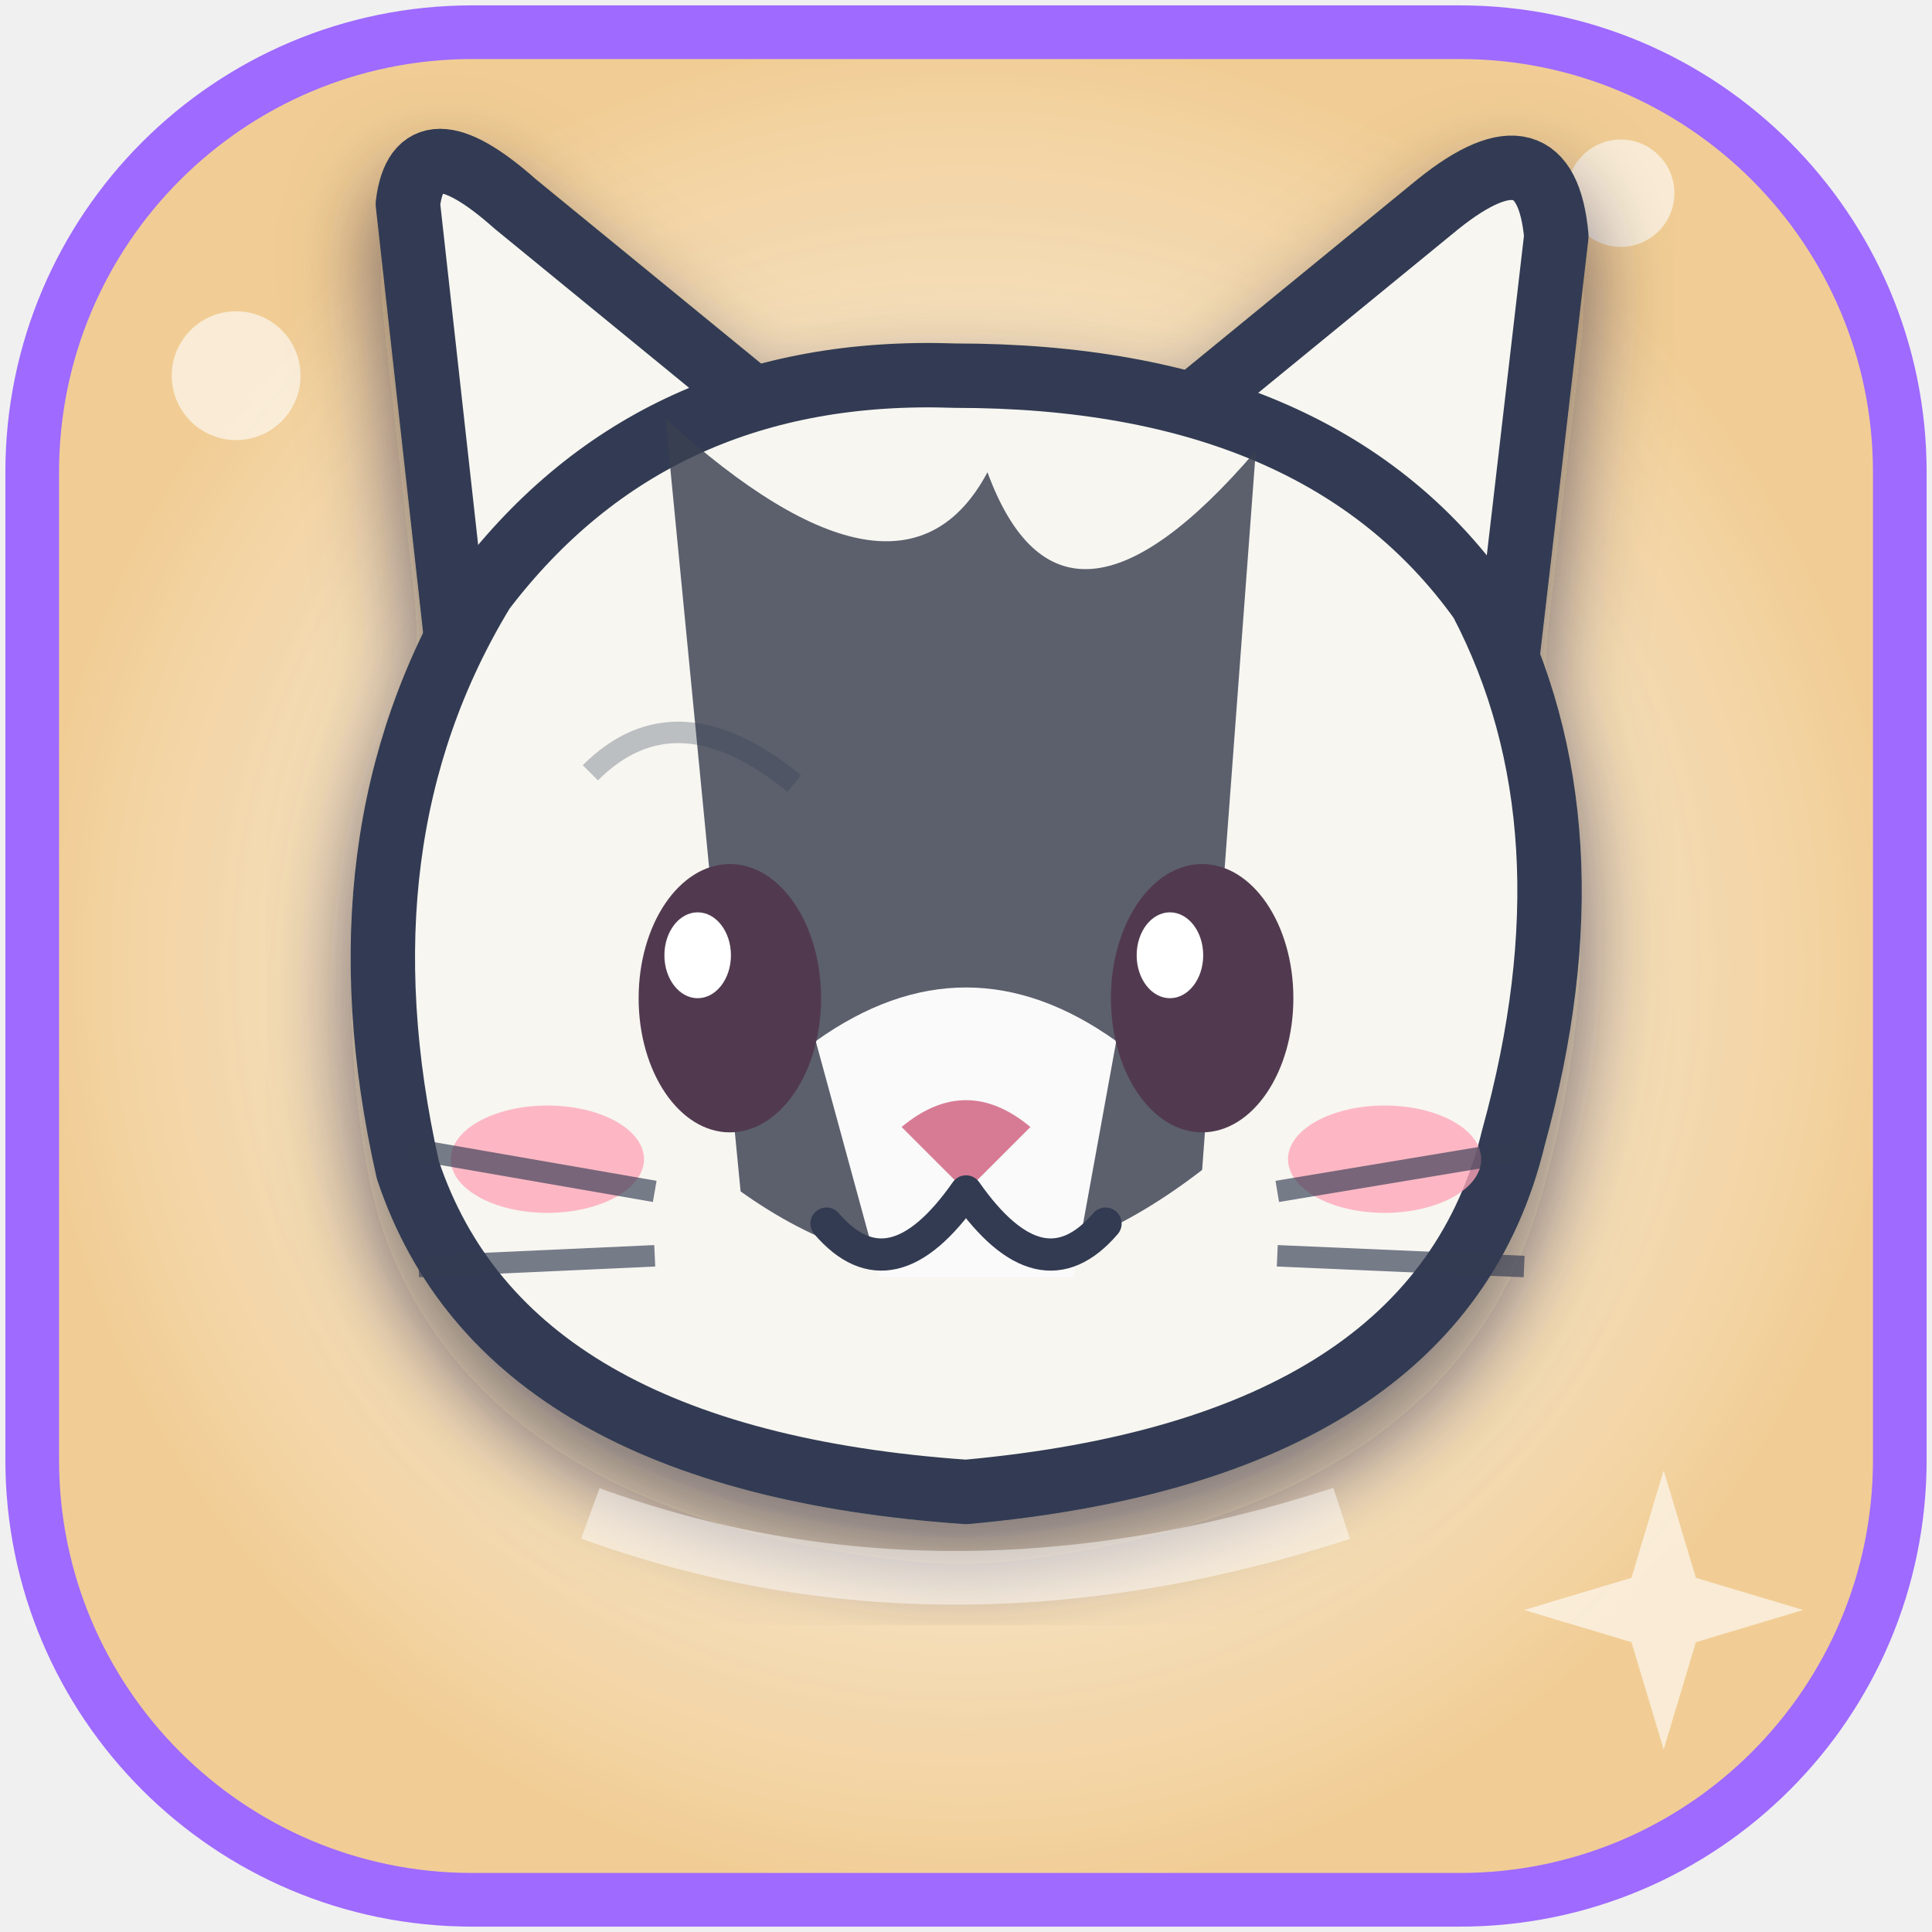
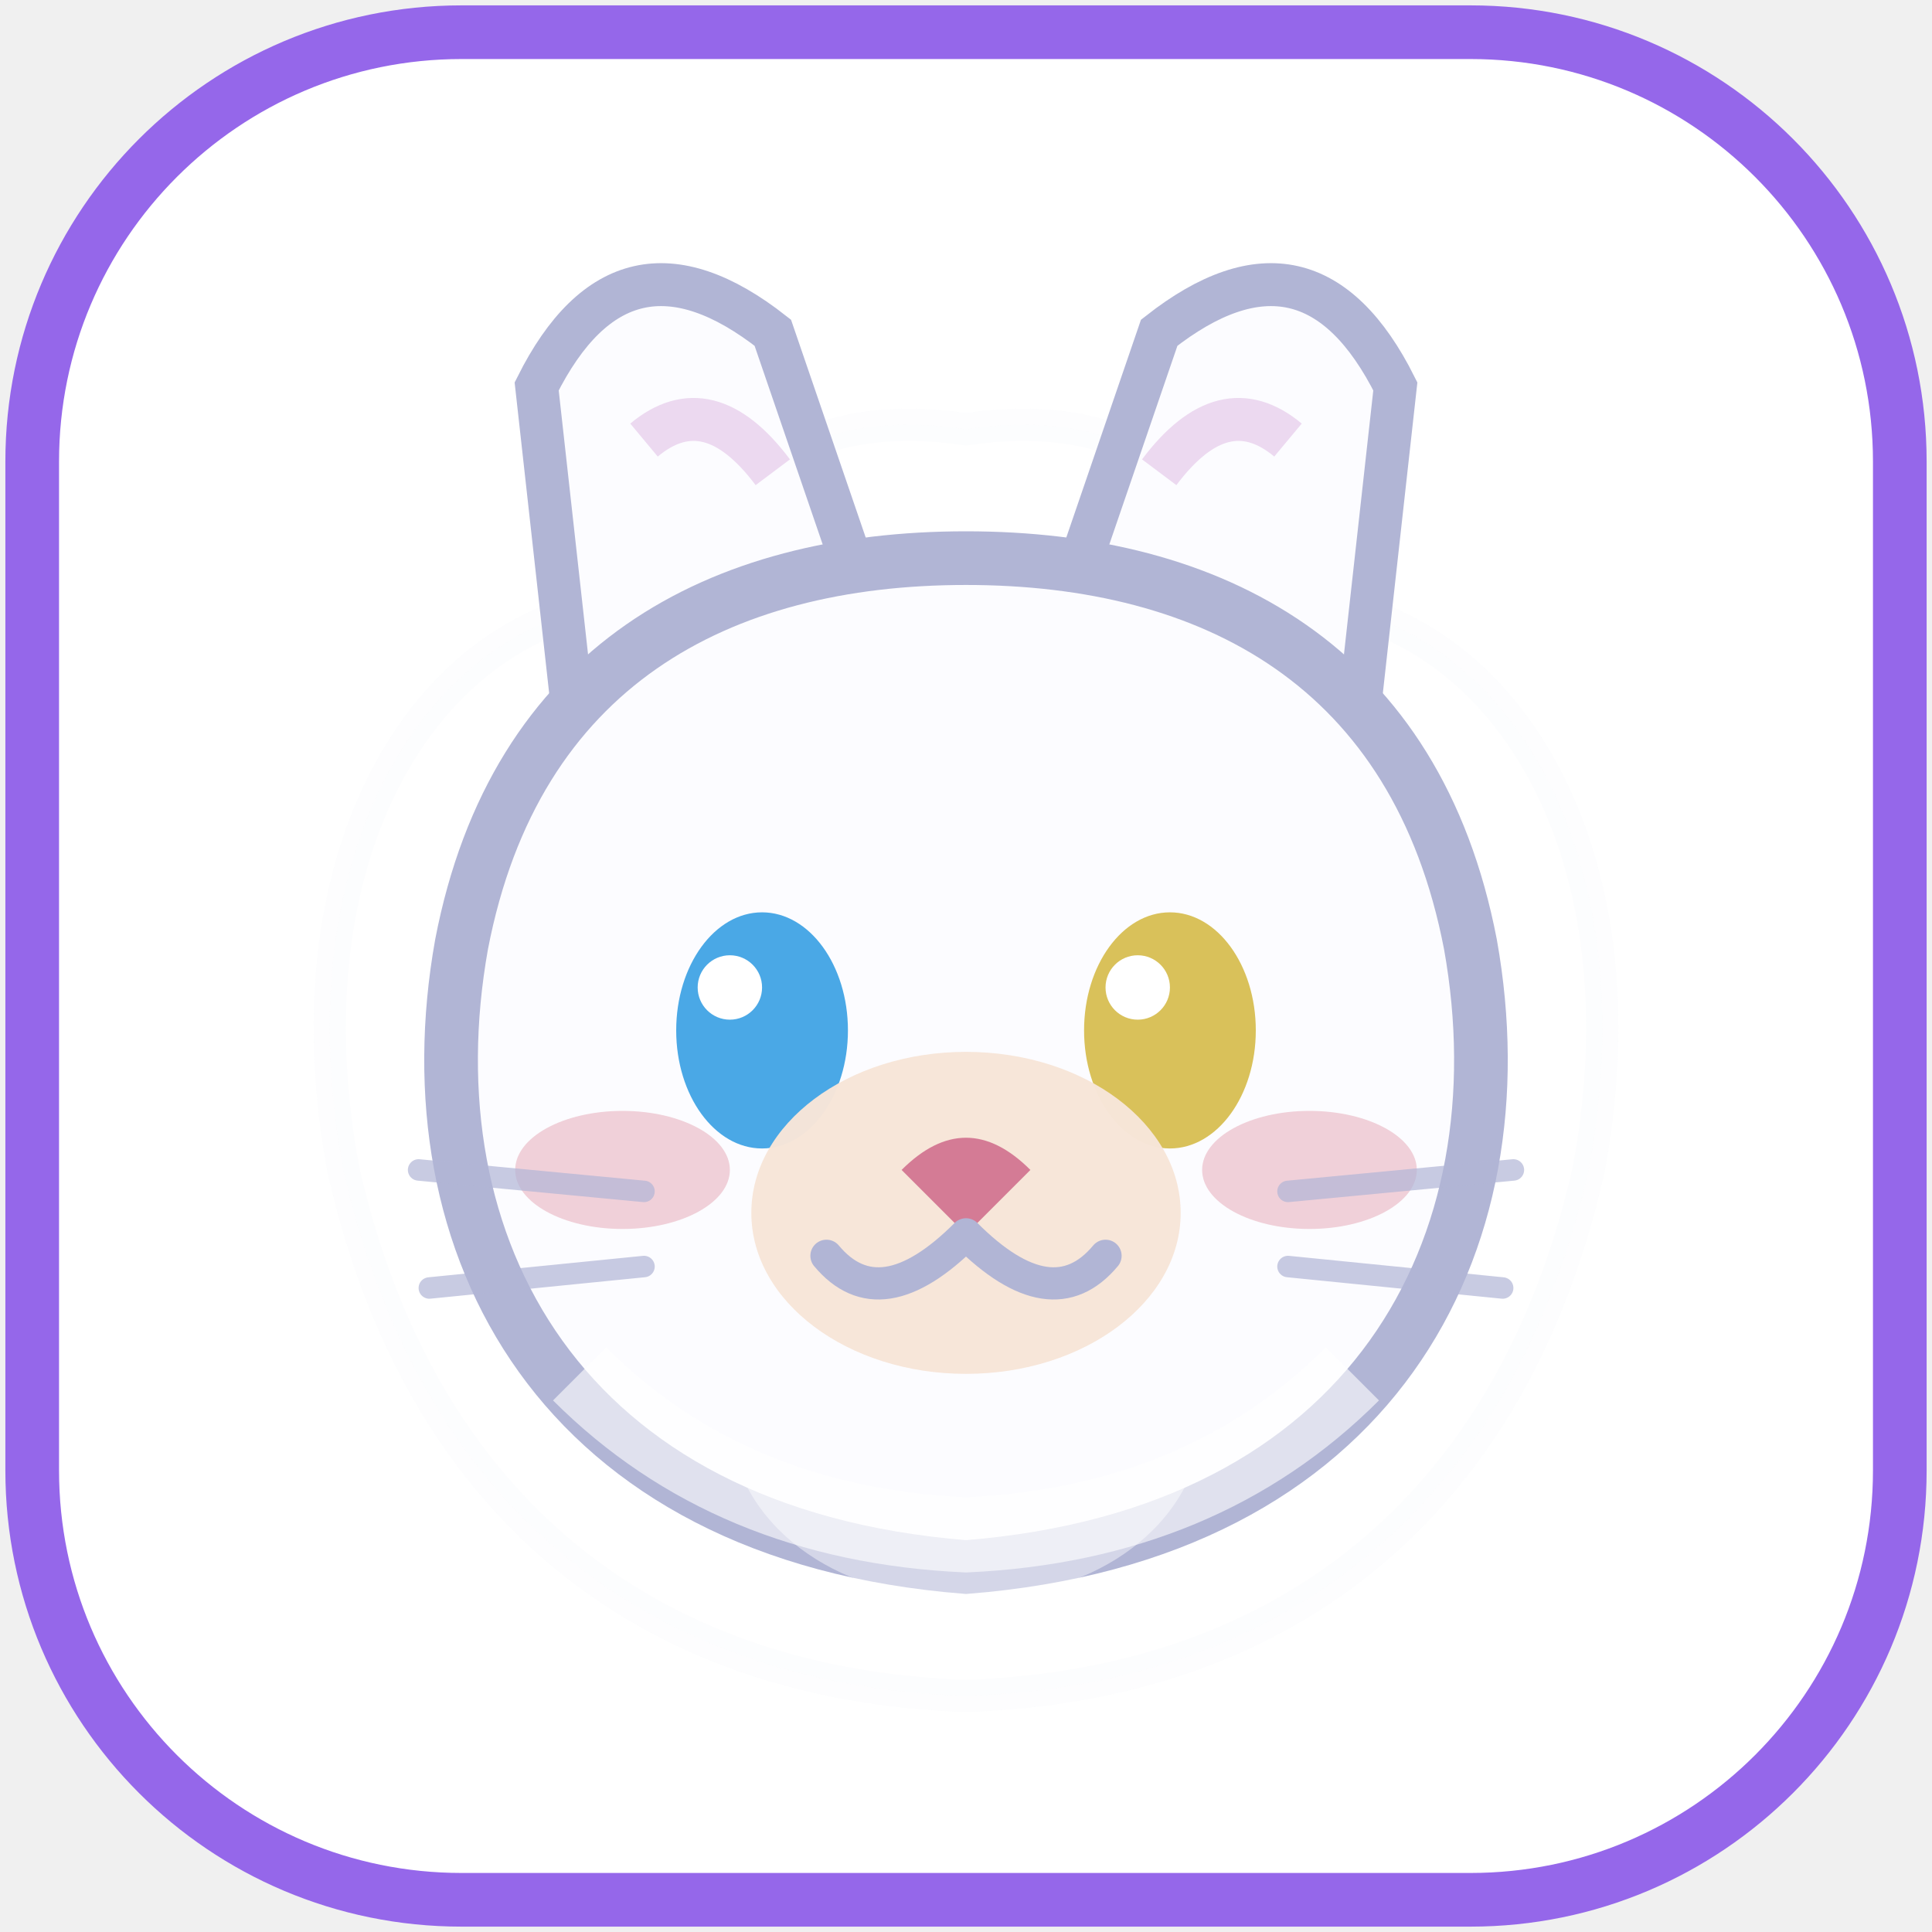
- <svg xmlns="http://www.w3.org/2000/svg" viewBox="0 0 180 180" role="img" aria-label="코리안숏헤어 고양이 아바타">
-   <defs>
-     <radialGradient id="bg">
-       <stop stop-color="#fff" stop-opacity=".8" />
-       <stop offset="1" stop-color="#F1CD95" />
-     </radialGradient>
-     <filter id="s">
-       <feDropShadow dx="0" dy="4" stdDeviation="4" flood-color="#130938" flood-opacity=".55" />
-     </filter>
-   </defs>
-   <rect x="3" y="3" width="174" height="174" rx="41" fill="url(#bg)" stroke="#9E6AFF" stroke-width="5" />
-   <g opacity=".6" fill="#fff">
-     <circle cx="22" cy="35" r="6" />
-     <circle cx="151" cy="18" r="5" />
-     <path d="M155 137 l3 10 10 3 -10 3 -3 10 -3 -10 -10 -3 10 -3Z" />
-   </g>
-   <g filter="url(#s)" stroke="#333B52" stroke-width="6" stroke-linejoin="round">
-     <path d="M43 64 L38 19 Q39 11 48 19 L70 37 Z" fill="#F7F6F1" />
-     <path d="M112 37 L134 19 Q144 11 145 22 L140 65 Z" fill="#F7F6F1" />
-     <path d="M45 55 Q61 34 89 35 Q123 35 138 56 Q149 77 141 106 Q134 135 90 139 Q47 136 38 109 Q31 78 45 55 Z" fill="#F7F6F1" />
-   </g>
-   <path d="M62 39 Q84 59 92 44 Q99 63 117 42 L112 109 Q90 126 69 111Z" fill="#394051" opacity=".82" />
-   <path d="M76 97Q90 87 104 97L100 119H82Z" fill="#fafafa" />
-   <path d="M55 72 Q63 64 74 73" stroke="#333B52" stroke-width="2" fill="none" opacity=".3" />
-   <ellipse cx="68" cy="93" rx="8.5" ry="12.5" fill="#513A4F" />
-   <ellipse cx="112" cy="93" rx="8.5" ry="12.5" fill="#513A4F" />
-   <ellipse cx="65" cy="89" rx="3.1" ry="4" fill="#fff" />
-   <ellipse cx="109" cy="89" rx="3.1" ry="4" fill="#fff" />
-   <ellipse cx="51" cy="108" rx="9" ry="5" fill="#FFA4B7" opacity=".77" />
-   <ellipse cx="129" cy="108" rx="9" ry="5" fill="#FFA4B7" opacity=".77" />
-   <path d="M84 105 Q90 100 96 105 L90 111Z" fill="#D77B95" />
-   <path d="M90 111 Q83 121 77 114 M90 111 Q97 121 103 114" fill="none" stroke="#333B52" stroke-width="3" stroke-linecap="round" />
-   <path d="M61 111 L38 107 M61 117 L39 118 M119 111 L143 107 M119 117 L142 118" fill="none" stroke="#333B52" stroke-width="2" opacity=".66" />
-   <path d="M55 141 Q88 153 125 141" fill="none" stroke="#ffffff" stroke-width="5" opacity=".48" />
+ <svg xmlns="http://www.w3.org/2000/svg" viewBox="0 0 180 180" role="img" aria-label="터키시앙고라 고양이 아바타">
+   <rect x="3" y="3" width="174" height="174" rx="40" fill="#FFFFFF" stroke="#9567EA" stroke-width="5" />
+   <circle cx="20" cy="34" r="6" fill="#fff" opacity="0.5" />
+   <circle cx="152" cy="18" r="5" fill="#fff" opacity="0.45" />
+   <path d="M149 137 l3 9 9 3 -9 3 -3 9 -3 -9 -9 -3 9 -3z" fill="#fff" opacity="0.45" />
+   <path d="M32 109 C26 77 42 55 62 56 C67 43 77 38 90 40 C103 38 113 43 118 56 C138 55 154 77 148 109 C141 140 120 157 90 158 C60 157 39 140 32 109 Z" fill="#FFFFFF" opacity="0.33" stroke="#B1B5D5" stroke-opacity="0.1" stroke-width="3" />
+   <path d="M54 72 L50 36 Q58 20 72 31 L84 66 Z" fill="#FCFCFF" stroke="#B1B5D5" stroke-width="4" />
+   <path d="M96 66 L108 31 Q122 20 130 36 L126 72 Z" fill="#FCFCFF" stroke="#B1B5D5" stroke-width="4" />
+   <path d="M60 41 Q66 36 72 44" stroke="#ECD9F0" stroke-width="4" fill="none" />
+   <path d="M120 41 Q114 36 108 44" stroke="#ECD9F0" stroke-width="4" fill="none" />
+   <path d="M43 88 C48 62 67 52 90 52 C113 52 132 62 137 88 C142 116 128 143 90 146 C52 143 38 116 43 88 Z" fill="#FCFCFF" stroke="#B1B5D5" stroke-width="5" />
+   <path d="M54 128 Q68 142 90 143 Q112 142 126 128" stroke="#FFFFFF" stroke-width="7" opacity="0.6" fill="none" />
+   <ellipse cx="71" cy="96" rx="8" ry="11" fill="#4AA8E6" />
+   <ellipse cx="109" cy="96" rx="8" ry="11" fill="#D9C15A" />
+   <circle cx="68" cy="92" r="3" fill="#fff" />
+   <circle cx="106" cy="92" r="3" fill="#fff" />
+   <ellipse cx="58" cy="109" rx="10" ry="5.5" fill="#E9B8C4" opacity="0.65" />
+   <ellipse cx="122" cy="109" rx="10" ry="5.5" fill="#E9B8C4" opacity="0.65" />
+   <ellipse cx="90" cy="113" rx="20" ry="15" fill="#F7E5D8" opacity="0.98" />
+   <path d="M84 109 Q90 103 96 109 L90 115Z" fill="#D47B95" />
+   <path d="M90 115 Q82 123 77 117 M90 115 Q98 123 103 117" fill="none" stroke="#B1B5D5" stroke-width="3" stroke-linecap="round" />
+   <path d="M60 111 L39 109 M60 118 L40 120 M120 111 L141 109 M120 118 L140 120" fill="none" stroke="#B1B5D5" stroke-width="2" opacity="0.7" stroke-linecap="round" />
+   <path d="M68 134 C76 146 104 146 112 134 C108 154 72 154 68 134 Z" fill="#fff" opacity="0.45" />
</svg>
